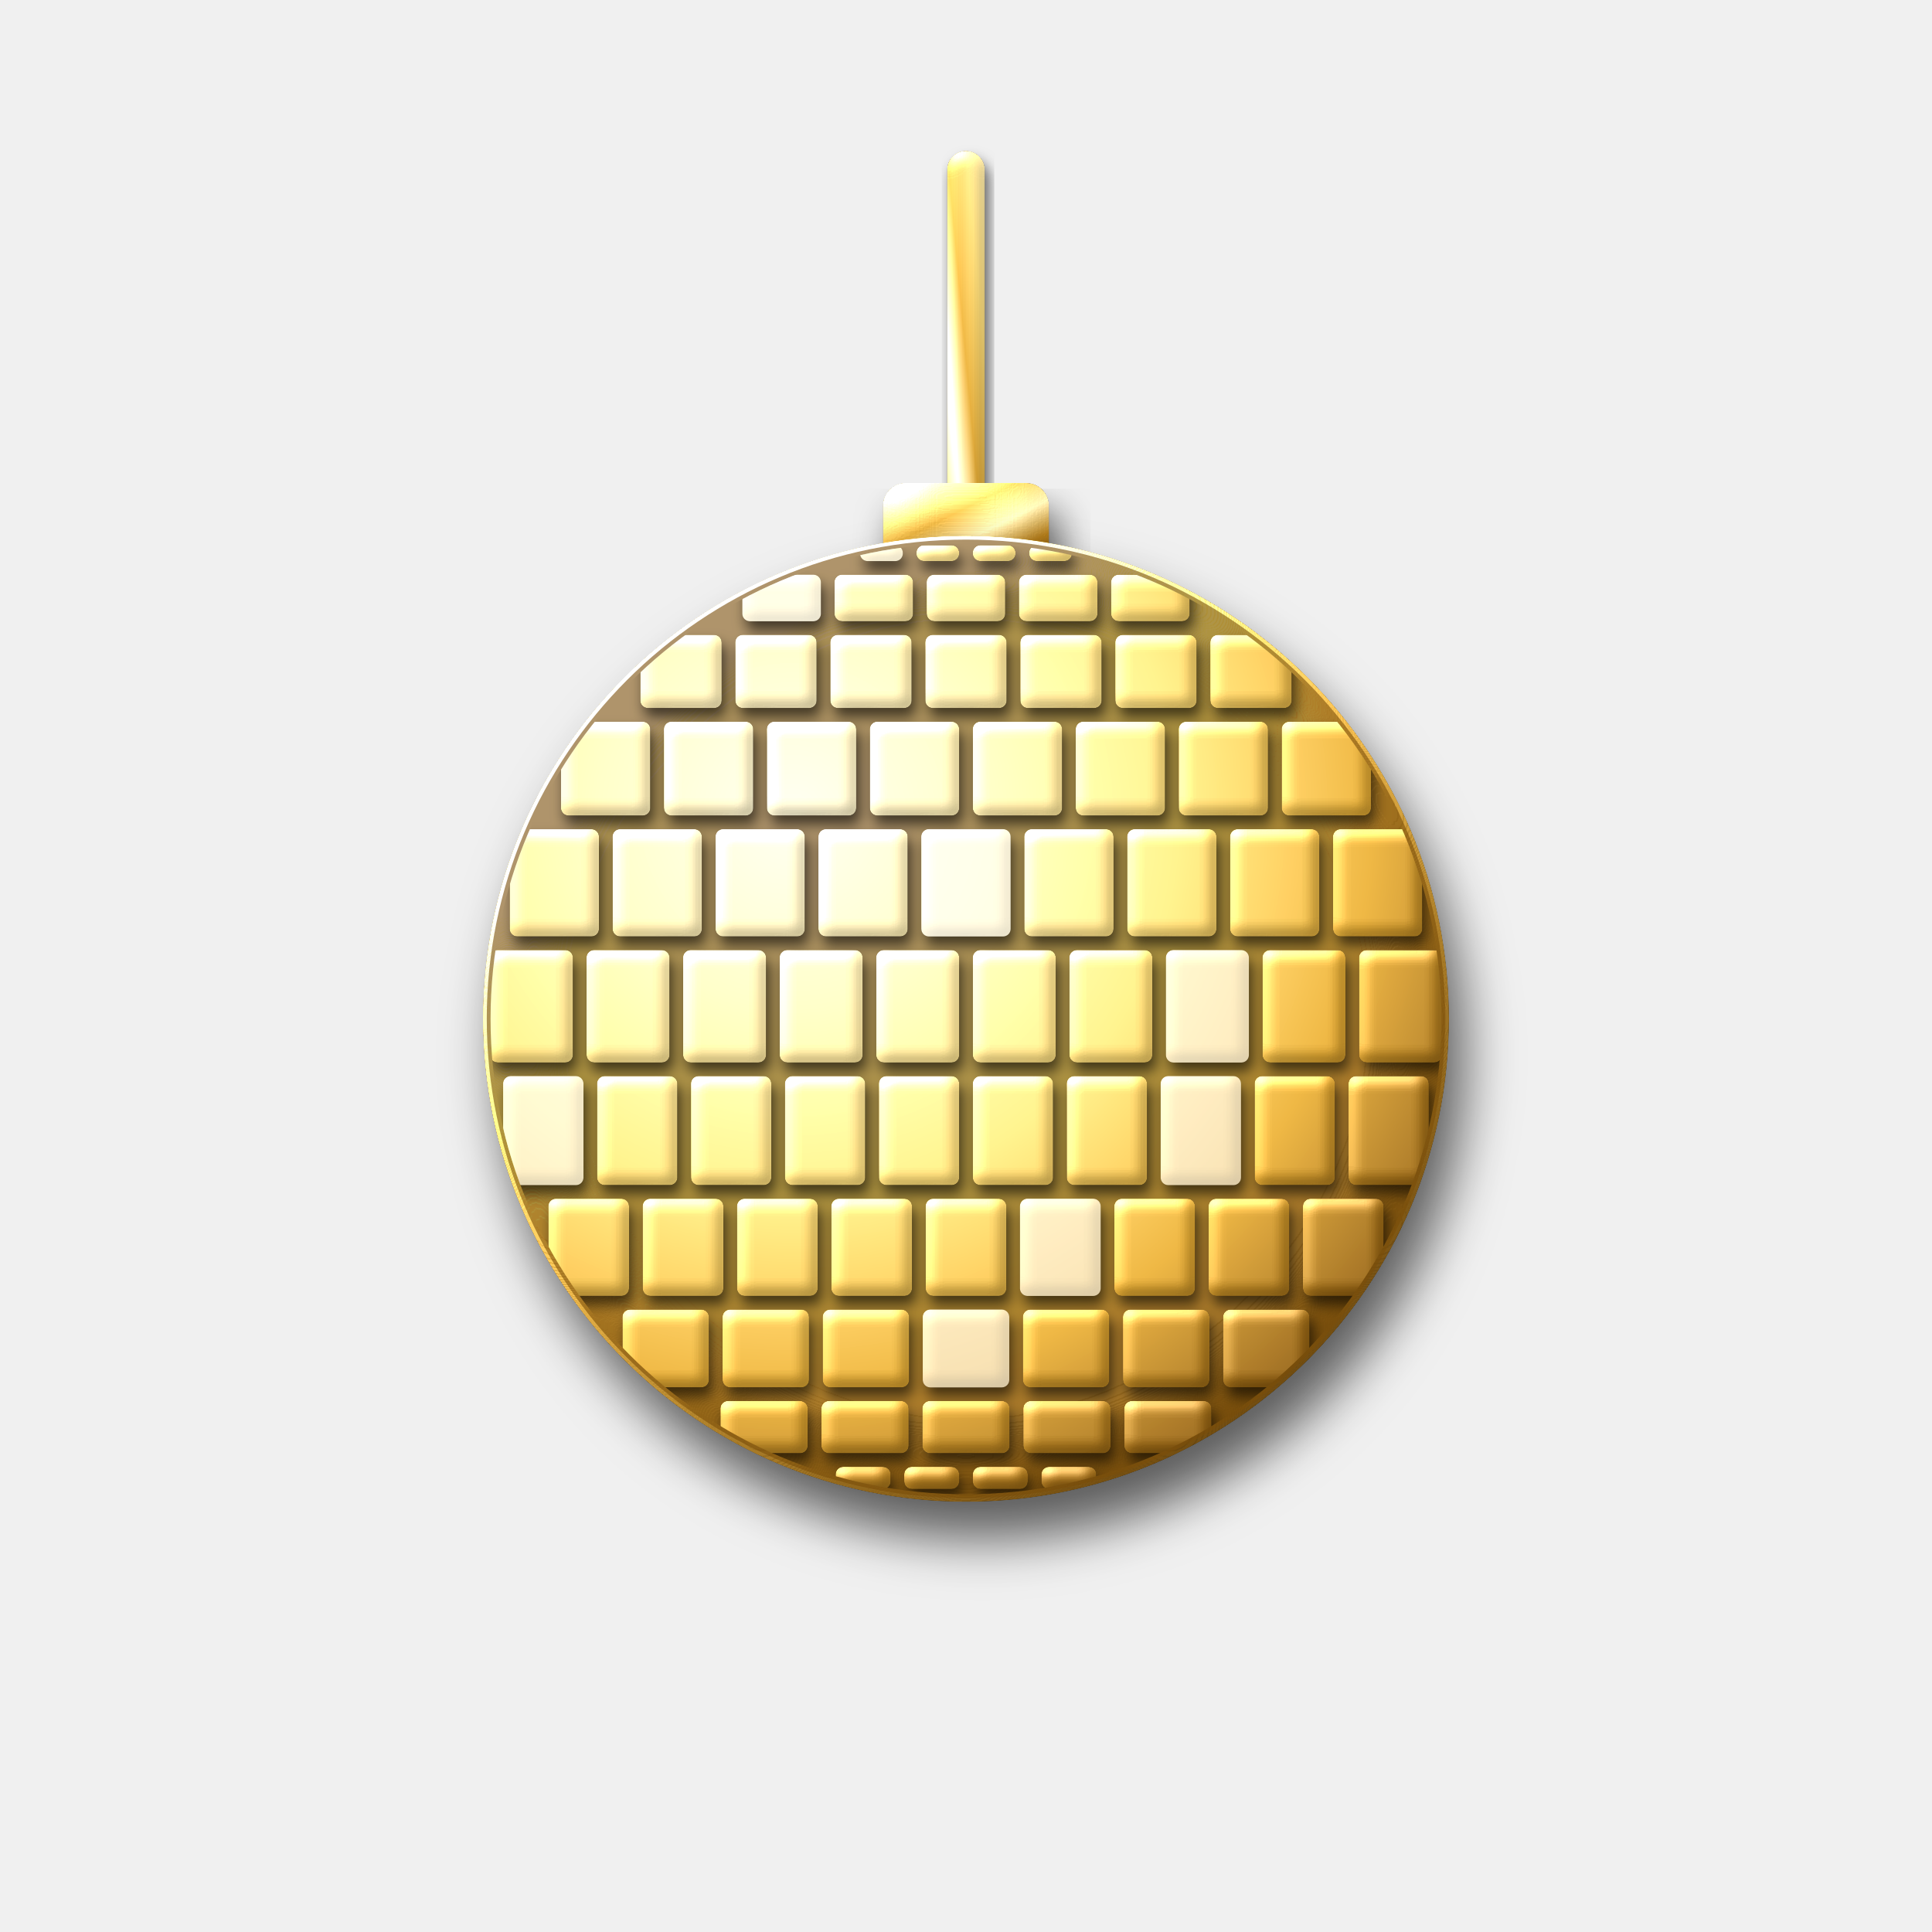
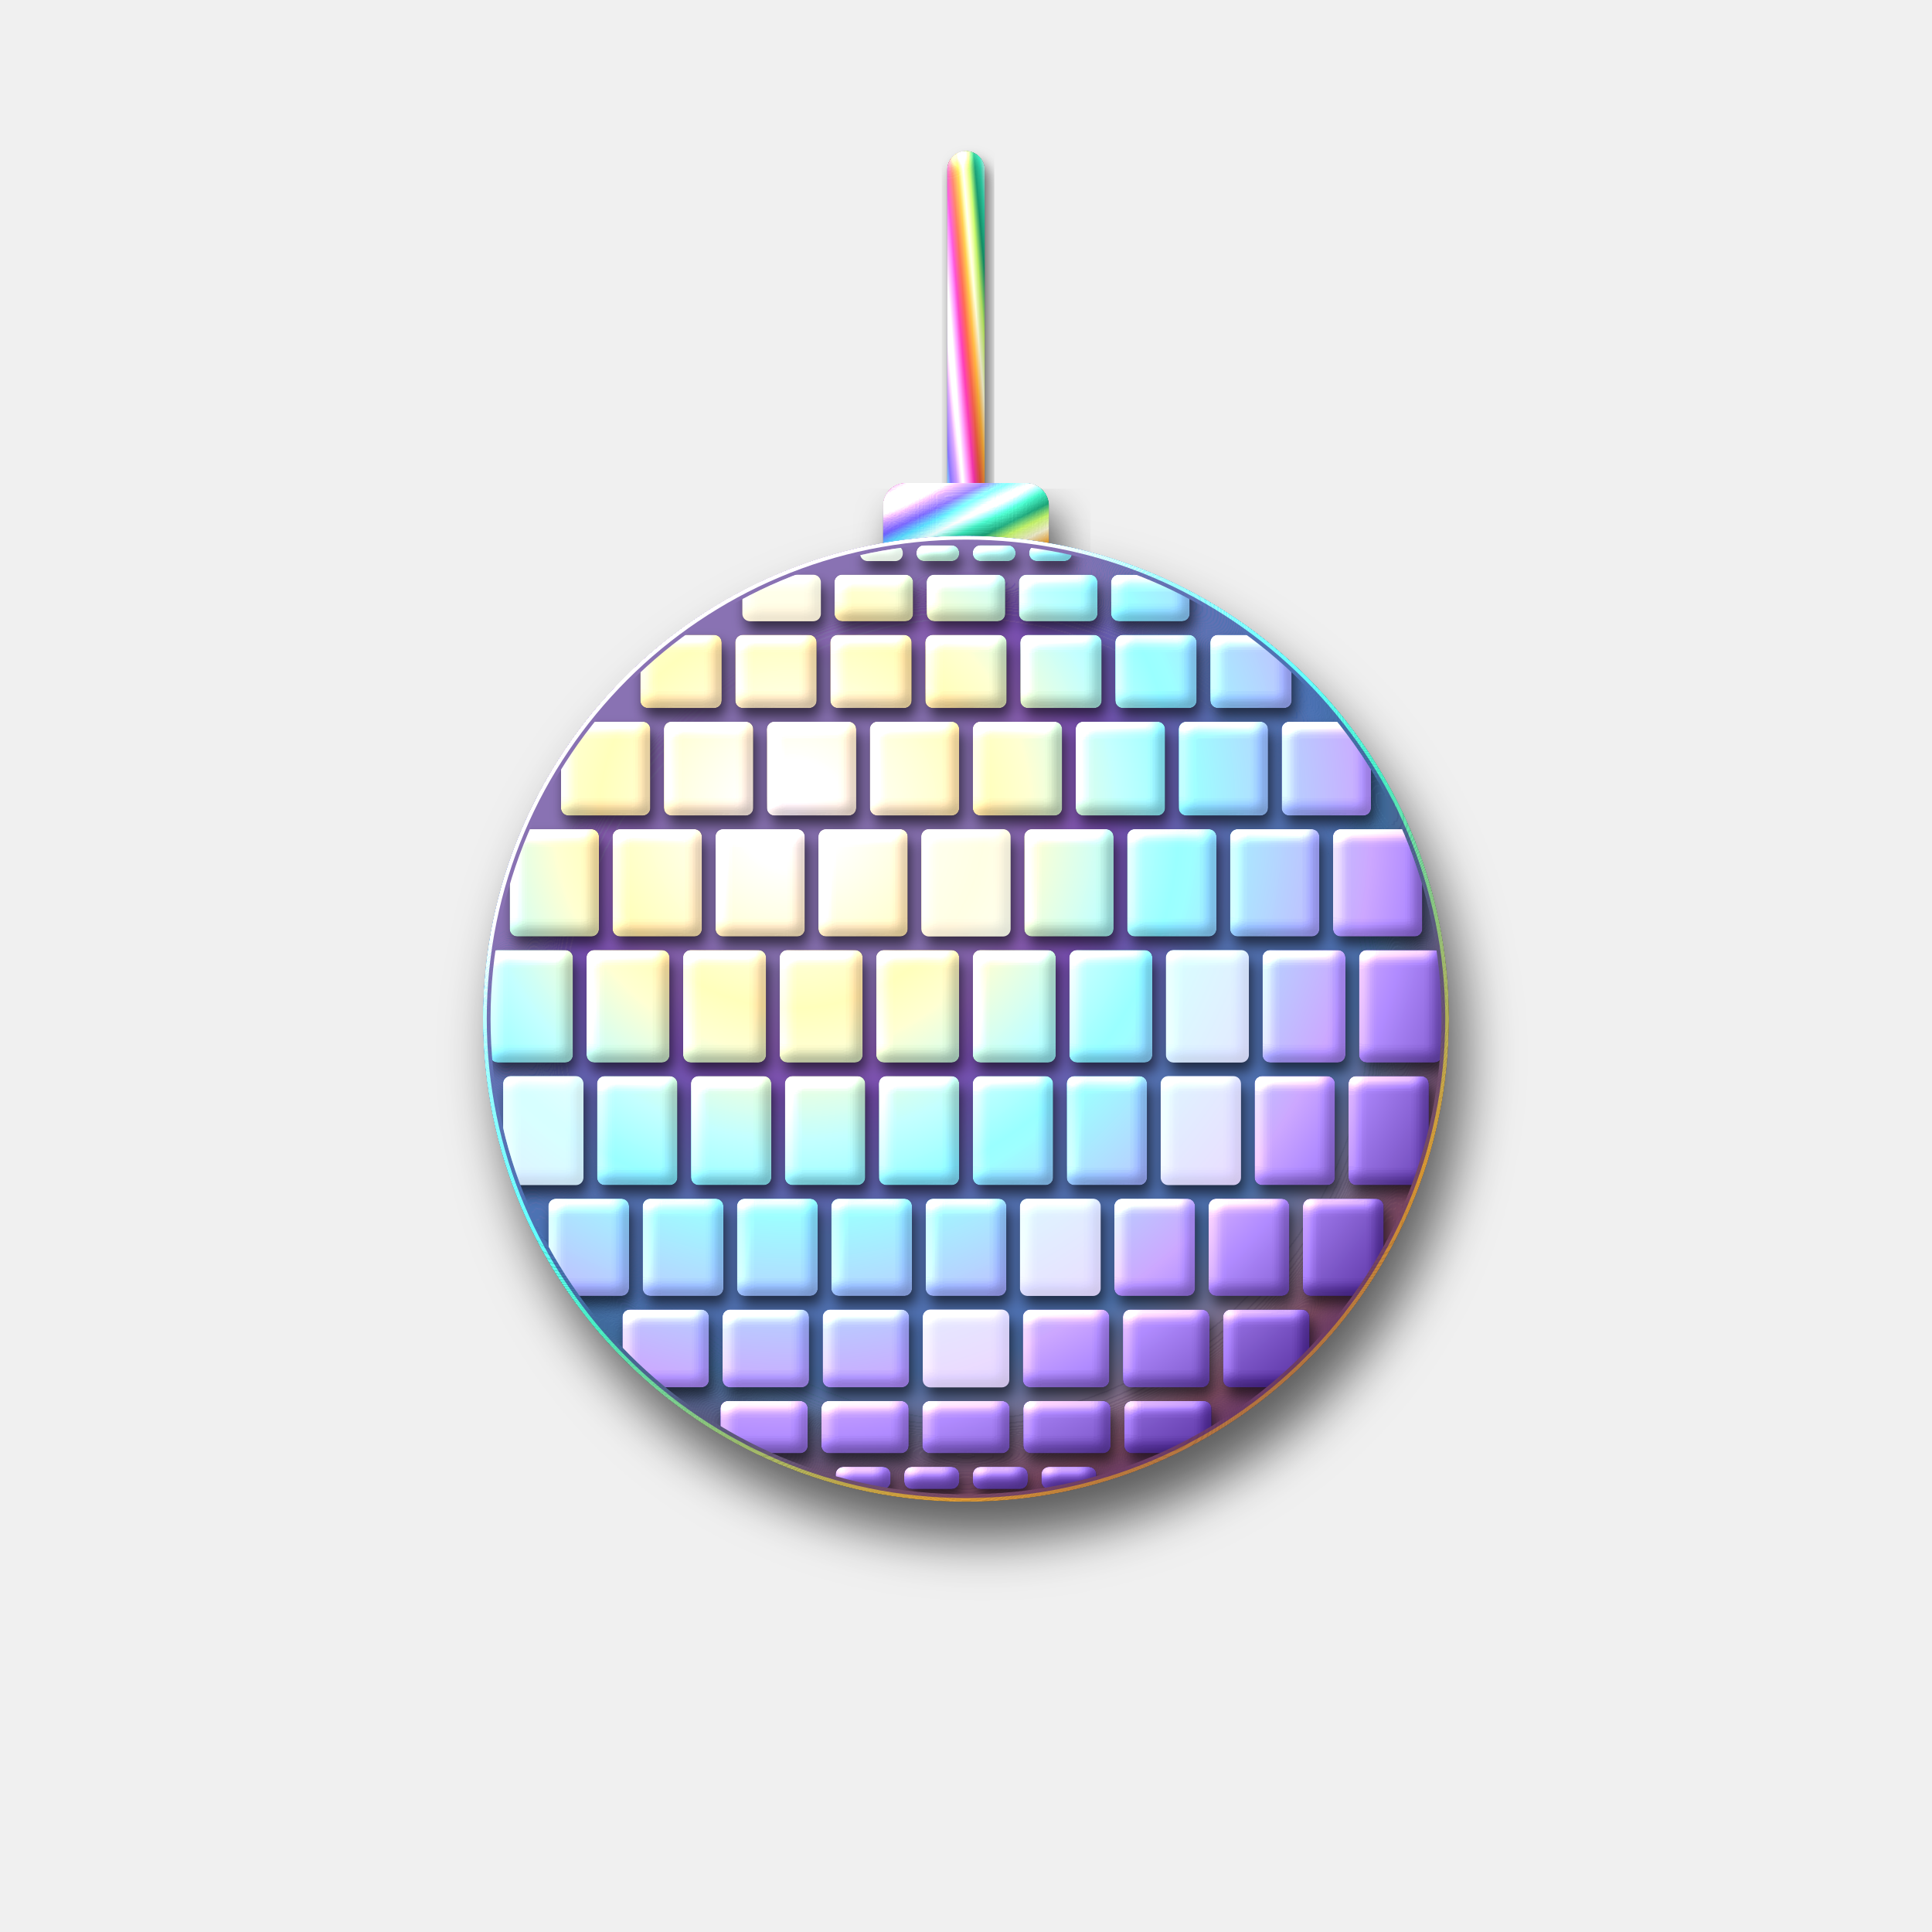
<svg xmlns="http://www.w3.org/2000/svg" viewBox="0 0 512 512">
  <defs>
    <linearGradient id="mg" x1="0" y1="0" x2="1" y2="1">
-       <stop offset="0" stop-color="#FFF7D6" />
-       <stop offset="0.2" stop-color="#F7D774" />
-       <stop offset="0.4" stop-color="#D29C2C" />
-       <stop offset="0.6" stop-color="#FFEDAE" />
-       <stop offset="0.8" stop-color="#C2861A" />
-       <stop offset="1" stop-color="#7A4C08" />
+       <stop offset="0" stop-color="#E0249A" />
+       <stop offset="0.08" stop-color="#FF8AE0" />
+       <stop offset="0.15" stop-color="#FFE8FB" />
+       <stop offset="0.23" stop-color="#9A6BFF" />
+       <stop offset="0.31" stop-color="#4A38D8" />
+       <stop offset="0.38" stop-color="#3FC0FF" />
+       <stop offset="0.46" stop-color="#E2FBFF" />
+       <stop offset="0.54" stop-color="#2FD9AE" />
+       <stop offset="0.62" stop-color="#129A6E" />
+       <stop offset="0.69" stop-color="#C4F566" />
+       <stop offset="0.77" stop-color="#FFFCD8" />
+       <stop offset="0.85" stop-color="#FFB036" />
+       <stop offset="0.92" stop-color="#E2513A" />
+       <stop offset="1" stop-color="#E0249A" />
    </linearGradient>
    <linearGradient id="mh" x1="1" y1="0" x2="0" y2="1">
-       <stop offset="0" stop-color="#FFEDAE" />
-       <stop offset="0.25" stop-color="#F7D774" />
-       <stop offset="0.5" stop-color="#D29C2C" />
-       <stop offset="0.75" stop-color="#FFF7D6" />
-       <stop offset="1" stop-color="#C2861A" />
-     </linearGradient>
-     <radialGradient id="ms" cx="0.36" cy="0.3" r="0.8">
-       <stop offset="0" stop-color="#FFF7D6" />
-       <stop offset="0.33" stop-color="#F7D774" />
-       <stop offset="0.67" stop-color="#D29C2C" />
-       <stop offset="1" stop-color="#7A4C08" />
+       <stop offset="0" stop-color="#E2FBFF" />
+       <stop offset="0.08" stop-color="#2FD9AE" />
+       <stop offset="0.15" stop-color="#129A6E" />
+       <stop offset="0.23" stop-color="#C4F566" />
+       <stop offset="0.31" stop-color="#FFFCD8" />
+       <stop offset="0.38" stop-color="#FFB036" />
+       <stop offset="0.46" stop-color="#E2513A" />
+       <stop offset="0.54" stop-color="#E0249A" />
+       <stop offset="0.62" stop-color="#FF8AE0" />
+       <stop offset="0.69" stop-color="#FFE8FB" />
+       <stop offset="0.77" stop-color="#9A6BFF" />
+       <stop offset="0.85" stop-color="#4A38D8" />
+       <stop offset="0.92" stop-color="#3FC0FF" />
+       <stop offset="1" stop-color="#E2FBFF" />
+     </linearGradient>
+     <radialGradient id="ms" cx="0.36" cy="0.3" r="0.85">
+       <stop offset="0" stop-color="#FFFFFF" />
+       <stop offset="0.17" stop-color="#FFC8F4" />
+       <stop offset="0.33" stop-color="#9A6BFF" />
+       <stop offset="0.5" stop-color="#3FC0FF" />
+       <stop offset="0.67" stop-color="#2FD9AE" />
+       <stop offset="0.83" stop-color="#FFB036" />
+       <stop offset="1" stop-color="#7A1E9E" />
    </radialGradient>
    <filter id="r1" x="-25%" y="-25%" width="150%" height="160%" color-interpolation-filters="sRGB">
      <feGaussianBlur in="SourceAlpha" stdDeviation="6" result="h" />
      <feDiffuseLighting in="h" surfaceScale="7" diffuseConstant="1" lighting-color="#FFFFFF" result="d">
        <feDistantLight azimuth="235" elevation="52" />
      </feDiffuseLighting>
      <feComposite in="SourceGraphic" in2="d" operator="arithmetic" k1="1.3" result="l" />
      <feSpecularLighting in="h" surfaceScale="7" specularConstant="1.15" specularExponent="22" lighting-color="#FFFFFF" result="s">
        <feDistantLight azimuth="235" elevation="38" />
      </feSpecularLighting>
      <feComposite in="s" in2="SourceAlpha" operator="in" result="s2" />
      <feComposite in="l" in2="s2" operator="arithmetic" k2="1" k3=".85" result="m" />
      <feComposite in="m" in2="SourceAlpha" operator="in" result="o" />
      <feGaussianBlur in="SourceAlpha" stdDeviation="5" />
      <feOffset dx="3" dy="7" />
      <feComponentTransfer>
        <feFuncA type="linear" slope=".62" />
      </feComponentTransfer>
      <feMerge>
        <feMergeNode />
        <feMergeNode in="o" />
      </feMerge>
    </filter>
    <filter id="r2" x="-25%" y="-25%" width="150%" height="160%" color-interpolation-filters="sRGB">
      <feGaussianBlur in="SourceAlpha" stdDeviation="3.5" result="h" />
      <feDiffuseLighting in="h" surfaceScale="5" diffuseConstant="1" lighting-color="#FFFFFF" result="d">
        <feDistantLight azimuth="235" elevation="52" />
      </feDiffuseLighting>
      <feComposite in="SourceGraphic" in2="d" operator="arithmetic" k1="1.3" result="l" />
      <feSpecularLighting in="h" surfaceScale="5" specularConstant="1.15" specularExponent="22" lighting-color="#FFFFFF" result="s">
        <feDistantLight azimuth="235" elevation="38" />
      </feSpecularLighting>
      <feComposite in="s" in2="SourceAlpha" operator="in" result="s2" />
      <feComposite in="l" in2="s2" operator="arithmetic" k2="1" k3=".85" result="m" />
      <feComposite in="m" in2="SourceAlpha" operator="in" result="o" />
      <feGaussianBlur in="SourceAlpha" stdDeviation="3" />
      <feOffset dx="1.8" dy="4.2" />
      <feComponentTransfer>
        <feFuncA type="linear" slope=".62" />
      </feComponentTransfer>
      <feMerge>
        <feMergeNode />
        <feMergeNode in="o" />
      </feMerge>
    </filter>
    <filter id="r3" x="-25%" y="-25%" width="150%" height="160%" color-interpolation-filters="sRGB">
      <feGaussianBlur in="SourceAlpha" stdDeviation="1.8" result="h" />
      <feDiffuseLighting in="h" surfaceScale="3" diffuseConstant="1" lighting-color="#FFFFFF" result="d">
        <feDistantLight azimuth="235" elevation="52" />
      </feDiffuseLighting>
      <feComposite in="SourceGraphic" in2="d" operator="arithmetic" k1="1.3" result="l" />
      <feSpecularLighting in="h" surfaceScale="3" specularConstant="1.15" specularExponent="22" lighting-color="#FFFFFF" result="s">
        <feDistantLight azimuth="235" elevation="38" />
      </feSpecularLighting>
      <feComposite in="s" in2="SourceAlpha" operator="in" result="s2" />
      <feComposite in="l" in2="s2" operator="arithmetic" k2="1" k3=".85" result="m" />
      <feComposite in="m" in2="SourceAlpha" operator="in" result="o" />
      <feGaussianBlur in="SourceAlpha" stdDeviation="1.75" />
      <feOffset dx="1.05" dy="2.45" />
      <feComponentTransfer>
        <feFuncA type="linear" slope=".62" />
      </feComponentTransfer>
      <feMerge>
        <feMergeNode />
        <feMergeNode in="o" />
      </feMerge>
    </filter>
    <filter id="r0" x="-25%" y="-25%" width="150%" height="160%" color-interpolation-filters="sRGB">
      <feGaussianBlur in="SourceAlpha" stdDeviation="9" result="h" />
      <feDiffuseLighting in="h" surfaceScale="15" diffuseConstant="1" lighting-color="#FFFFFF" result="d">
        <feDistantLight azimuth="235" elevation="52" />
      </feDiffuseLighting>
      <feComposite in="SourceGraphic" in2="d" operator="arithmetic" k1="1.3" result="l" />
      <feSpecularLighting in="h" surfaceScale="15" specularConstant="1.5" specularExponent="16" lighting-color="#FFFFFF" result="s">
        <feDistantLight azimuth="235" elevation="38" />
      </feSpecularLighting>
      <feComposite in="s" in2="SourceAlpha" operator="in" result="s2" />
      <feComposite in="l" in2="s2" operator="arithmetic" k2="1" k3=".85" result="m" />
      <feComposite in="m" in2="SourceAlpha" operator="in" result="o" />
      <feGaussianBlur in="SourceAlpha" stdDeviation="7" />
      <feOffset dx="4.2" dy="9.8" />
      <feComponentTransfer>
        <feFuncA type="linear" slope=".62" />
      </feComponentTransfer>
      <feMerge>
        <feMergeNode />
        <feMergeNode in="o" />
      </feMerge>
    </filter>
    <linearGradient id="er" x1="0" y1="0" x2="0.3" y2="1">
      <stop offset="0" stop-color="#FF7A6A" />
      <stop offset="0.5" stop-color="#D6283A" />
      <stop offset="1" stop-color="#8A0E22" />
    </linearGradient>
    <linearGradient id="eo" x1="0" y1="0" x2="0" y2="1">
      <stop offset="0" stop-color="#FFE08A" />
      <stop offset="0.33" stop-color="#FF9A2A" />
      <stop offset="0.67" stop-color="#E0441C" />
      <stop offset="1" stop-color="#9E1420" />
    </linearGradient>
    <linearGradient id="ew" x1="0" y1="0" x2="0" y2="1">
      <stop offset="0" stop-color="#FFFFF4" />
      <stop offset="0.5" stop-color="#FFF0B8" />
      <stop offset="1" stop-color="#FFC864" />
    </linearGradient>
    <linearGradient id="ek" x1="0" y1="0" x2="0" y2="1">
      <stop offset="0" stop-color="#3A3448" />
      <stop offset="1" stop-color="#141019" />
    </linearGradient>
    <linearGradient id="ey" x1="0" y1="0" x2="0" y2="1">
      <stop offset="0" stop-color="#FFF6B0" />
      <stop offset="0.5" stop-color="#FFD23A" />
      <stop offset="1" stop-color="#F09A1A" />
    </linearGradient>
    <linearGradient id="ec" x1="0" y1="0" x2="0" y2="1">
      <stop offset="0" stop-color="#FF9C80" />
      <stop offset="0.5" stop-color="#E2573A" />
      <stop offset="1" stop-color="#A8341E" />
    </linearGradient>
    <linearGradient id="eb" x1="0" y1="0" x2="0" y2="1">
      <stop offset="0" stop-color="#B8E6FF" />
      <stop offset="0.5" stop-color="#4AA8F0" />
      <stop offset="1" stop-color="#1A5EB8" />
    </linearGradient>
    <radialGradient id="gh" cx="0.5" cy="0.5" r="0.5">
      <stop offset="0" stop-color="#FFFFFF" stop-opacity="0.8" />
      <stop offset="1" stop-color="#FFFFFF" stop-opacity="0" />
    </radialGradient>
  </defs>
  <g filter="url(#r3)" fill="url(#mh)">
    <rect x="251" y="40" width="10" height="110" rx="5" />
  </g>
  <g filter="url(#r1)" fill="url(#mg)">
    <rect x="234" y="128" width="44" height="22" rx="6" />
  </g>
  <g filter="url(#r0)" fill="url(#ms)">
    <circle cx="256" cy="270" r="128" />
  </g>
-   <circle cx="256" cy="270" r="127" fill="#7A4C08" opacity=".6" />
+   <circle cx="256" cy="270" r="127" fill="#3A1480" opacity=".6" />
  <radialGradient id="mb" gradientUnits="userSpaceOnUse" cx="210" cy="216" r="204.8">
-     <stop offset="0" stop-color="#FFF7D6" />
-     <stop offset="0.25" stop-color="#FFEDAE" />
-     <stop offset="0.5" stop-color="#F7D774" />
-     <stop offset="0.75" stop-color="#D29C2C" />
-     <stop offset="1" stop-color="#7A4C08" />
+     <stop offset="0" stop-color="#FFF2FB" />
+     <stop offset="0.25" stop-color="#FFE3A0" />
+     <stop offset="0.5" stop-color="#7FE8FF" />
+     <stop offset="0.75" stop-color="#B08CFF" />
+     <stop offset="1" stop-color="#3A1480" />
  </radialGradient>
  <clipPath id="bc">
    <circle cx="256" cy="270" r="126" />
  </clipPath>
  <g clip-path="url(#bc)">
    <g filter="url(#r3)" fill="url(#mb)">
      <rect x="227.92" y="144.5" width="11.34" height="4.2" rx="2" />
      <rect x="242.86" y="144.5" width="11.34" height="4.2" rx="2" />
      <rect x="257.8" y="144.5" width="11.34" height="4.2" rx="2" />
      <rect x="272.74" y="144.5" width="11.34" height="4.2" rx="2" />
      <rect x="196.72" y="152.3" width="20.83" height="12.34" rx="2" />
      <rect x="221.15" y="152.3" width="20.83" height="12.34" rx="2" />
      <rect x="245.58" y="152.3" width="20.83" height="12.34" rx="2" />
      <rect x="270.02" y="152.3" width="20.83" height="12.34" rx="2" />
      <rect x="294.45" y="152.3" width="20.83" height="12.34" rx="2" />
      <rect x="169.69" y="168.25" width="21.57" height="19.4" rx="2" />
      <rect x="194.86" y="168.25" width="21.57" height="19.4" rx="2" />
      <rect x="220.04" y="168.25" width="21.57" height="19.4" rx="2" />
      <rect x="245.21" y="168.25" width="21.57" height="19.4" rx="2" />
      <rect x="270.39" y="168.25" width="21.57" height="19.4" rx="2" />
      <rect x="295.56" y="168.25" width="21.57" height="19.4" rx="2" />
      <rect x="320.74" y="168.25" width="21.57" height="19.4" rx="2" />
      <rect x="148.66" y="191.25" width="23.68" height="24.89" rx="2" />
      <rect x="175.95" y="191.25" width="23.68" height="24.89" rx="2" />
      <rect x="203.23" y="191.25" width="23.68" height="24.89" rx="2" />
      <rect x="230.52" y="191.25" width="23.68" height="24.89" rx="2" />
      <rect x="257.8" y="191.25" width="23.68" height="24.89" rx="2" />
      <rect x="285.08" y="191.25" width="23.68" height="24.89" rx="2" />
      <rect x="312.37" y="191.25" width="23.68" height="24.89" rx="2" />
      <rect x="339.65" y="191.25" width="23.68" height="24.89" rx="2" />
      <rect x="135.07" y="219.74" width="23.67" height="28.44" rx="2" />
      <rect x="162.34" y="219.74" width="23.67" height="28.44" rx="2" />
      <rect x="189.62" y="219.74" width="23.67" height="28.44" rx="2" />
      <rect x="216.89" y="219.74" width="23.67" height="28.44" rx="2" />
      <rect x="244.16" y="219.74" width="23.67" height="28.44" rx="2" />
      <rect x="271.44" y="219.74" width="23.67" height="28.44" rx="2" />
      <rect x="298.71" y="219.74" width="23.67" height="28.44" rx="2" />
      <rect x="325.98" y="219.74" width="23.67" height="28.44" rx="2" />
      <rect x="353.26" y="219.74" width="23.67" height="28.44" rx="2" />
      <rect x="129.84" y="251.78" width="21.99" height="29.8" rx="2" />
      <rect x="155.44" y="251.78" width="21.99" height="29.8" rx="2" />
      <rect x="181.03" y="251.78" width="21.99" height="29.8" rx="2" />
      <rect x="206.62" y="251.78" width="21.99" height="29.8" rx="2" />
      <rect x="232.21" y="251.78" width="21.99" height="29.8" rx="2" />
      <rect x="257.8" y="251.78" width="21.99" height="29.8" rx="2" />
      <rect x="283.39" y="251.78" width="21.99" height="29.8" rx="2" />
      <rect x="308.98" y="251.78" width="21.99" height="29.8" rx="2" />
      <rect x="334.57" y="251.78" width="21.99" height="29.8" rx="2" />
      <rect x="360.16" y="251.78" width="21.99" height="29.8" rx="2" />
      <rect x="133.34" y="285.18" width="21.29" height="28.89" rx="2" />
      <rect x="158.23" y="285.18" width="21.29" height="28.89" rx="2" />
      <rect x="183.12" y="285.18" width="21.29" height="28.89" rx="2" />
      <rect x="208.01" y="285.18" width="21.29" height="28.89" rx="2" />
      <rect x="232.91" y="285.18" width="21.29" height="28.89" rx="2" />
      <rect x="257.8" y="285.18" width="21.29" height="28.89" rx="2" />
      <rect x="282.69" y="285.18" width="21.29" height="28.89" rx="2" />
      <rect x="307.59" y="285.18" width="21.29" height="28.89" rx="2" />
      <rect x="332.48" y="285.18" width="21.29" height="28.89" rx="2" />
      <rect x="357.37" y="285.18" width="21.29" height="28.89" rx="2" />
      <rect x="145.31" y="317.67" width="21.4" height="25.77" rx="2" />
      <rect x="170.31" y="317.67" width="21.4" height="25.77" rx="2" />
      <rect x="195.31" y="317.67" width="21.4" height="25.77" rx="2" />
      <rect x="220.3" y="317.67" width="21.4" height="25.77" rx="2" />
      <rect x="245.3" y="317.67" width="21.4" height="25.77" rx="2" />
      <rect x="270.3" y="317.67" width="21.4" height="25.77" rx="2" />
      <rect x="295.3" y="317.67" width="21.4" height="25.77" rx="2" />
      <rect x="320.29" y="317.67" width="21.4" height="25.77" rx="2" />
      <rect x="345.29" y="317.67" width="21.4" height="25.77" rx="2" />
      <rect x="164.95" y="347.04" width="22.93" height="20.64" rx="2" />
      <rect x="191.48" y="347.04" width="22.93" height="20.64" rx="2" />
      <rect x="218.01" y="347.04" width="22.93" height="20.64" rx="2" />
      <rect x="244.54" y="347.04" width="22.93" height="20.64" rx="2" />
      <rect x="271.06" y="347.04" width="22.93" height="20.64" rx="2" />
      <rect x="297.59" y="347.04" width="22.93" height="20.64" rx="2" />
      <rect x="324.12" y="347.04" width="22.93" height="20.64" rx="2" />
      <rect x="190.92" y="371.27" width="23.15" height="13.86" rx="2" />
      <rect x="217.67" y="371.27" width="23.15" height="13.86" rx="2" />
      <rect x="244.42" y="371.27" width="23.15" height="13.86" rx="2" />
      <rect x="271.18" y="371.27" width="23.15" height="13.86" rx="2" />
      <rect x="297.93" y="371.27" width="23.15" height="13.86" rx="2" />
      <rect x="221.45" y="388.73" width="14.58" height="5.89" rx="2" />
      <rect x="239.62" y="388.73" width="14.58" height="5.89" rx="2" />
      <rect x="257.8" y="388.73" width="14.58" height="5.89" rx="2" />
      <rect x="275.98" y="388.73" width="14.58" height="5.89" rx="2" />
      <rect x="254.45" y="398.22" width="-1.92" height="-2.73" rx="2" />
      <rect x="256.12" y="398.22" width="-1.92" height="-2.73" rx="2" />
      <rect x="257.8" y="398.22" width="-1.92" height="-2.73" rx="2" />
      <rect x="259.48" y="398.22" width="-1.92" height="-2.73" rx="2" />
    </g>
    <rect x="227.92" y="144.5" width="11.34" height="4.2" rx="2" fill="#FFFFFF" opacity=".6" />
    <rect x="196.72" y="152.3" width="20.83" height="12.34" rx="2" fill="#FFFFFF" opacity=".6" />
    <rect x="244.16" y="219.74" width="23.67" height="28.44" rx="2" fill="#FFFFFF" opacity=".6" />
    <rect x="308.98" y="251.78" width="21.99" height="29.8" rx="2" fill="#FFFFFF" opacity=".6" />
    <rect x="133.34" y="285.18" width="21.29" height="28.89" rx="2" fill="#FFFFFF" opacity=".6" />
    <rect x="307.59" y="285.18" width="21.29" height="28.89" rx="2" fill="#FFFFFF" opacity=".6" />
    <rect x="270.3" y="317.67" width="21.4" height="25.77" rx="2" fill="#FFFFFF" opacity=".6" />
    <rect x="244.54" y="347.04" width="22.93" height="20.64" rx="2" fill="#FFFFFF" opacity=".6" />
  </g>
</svg>
